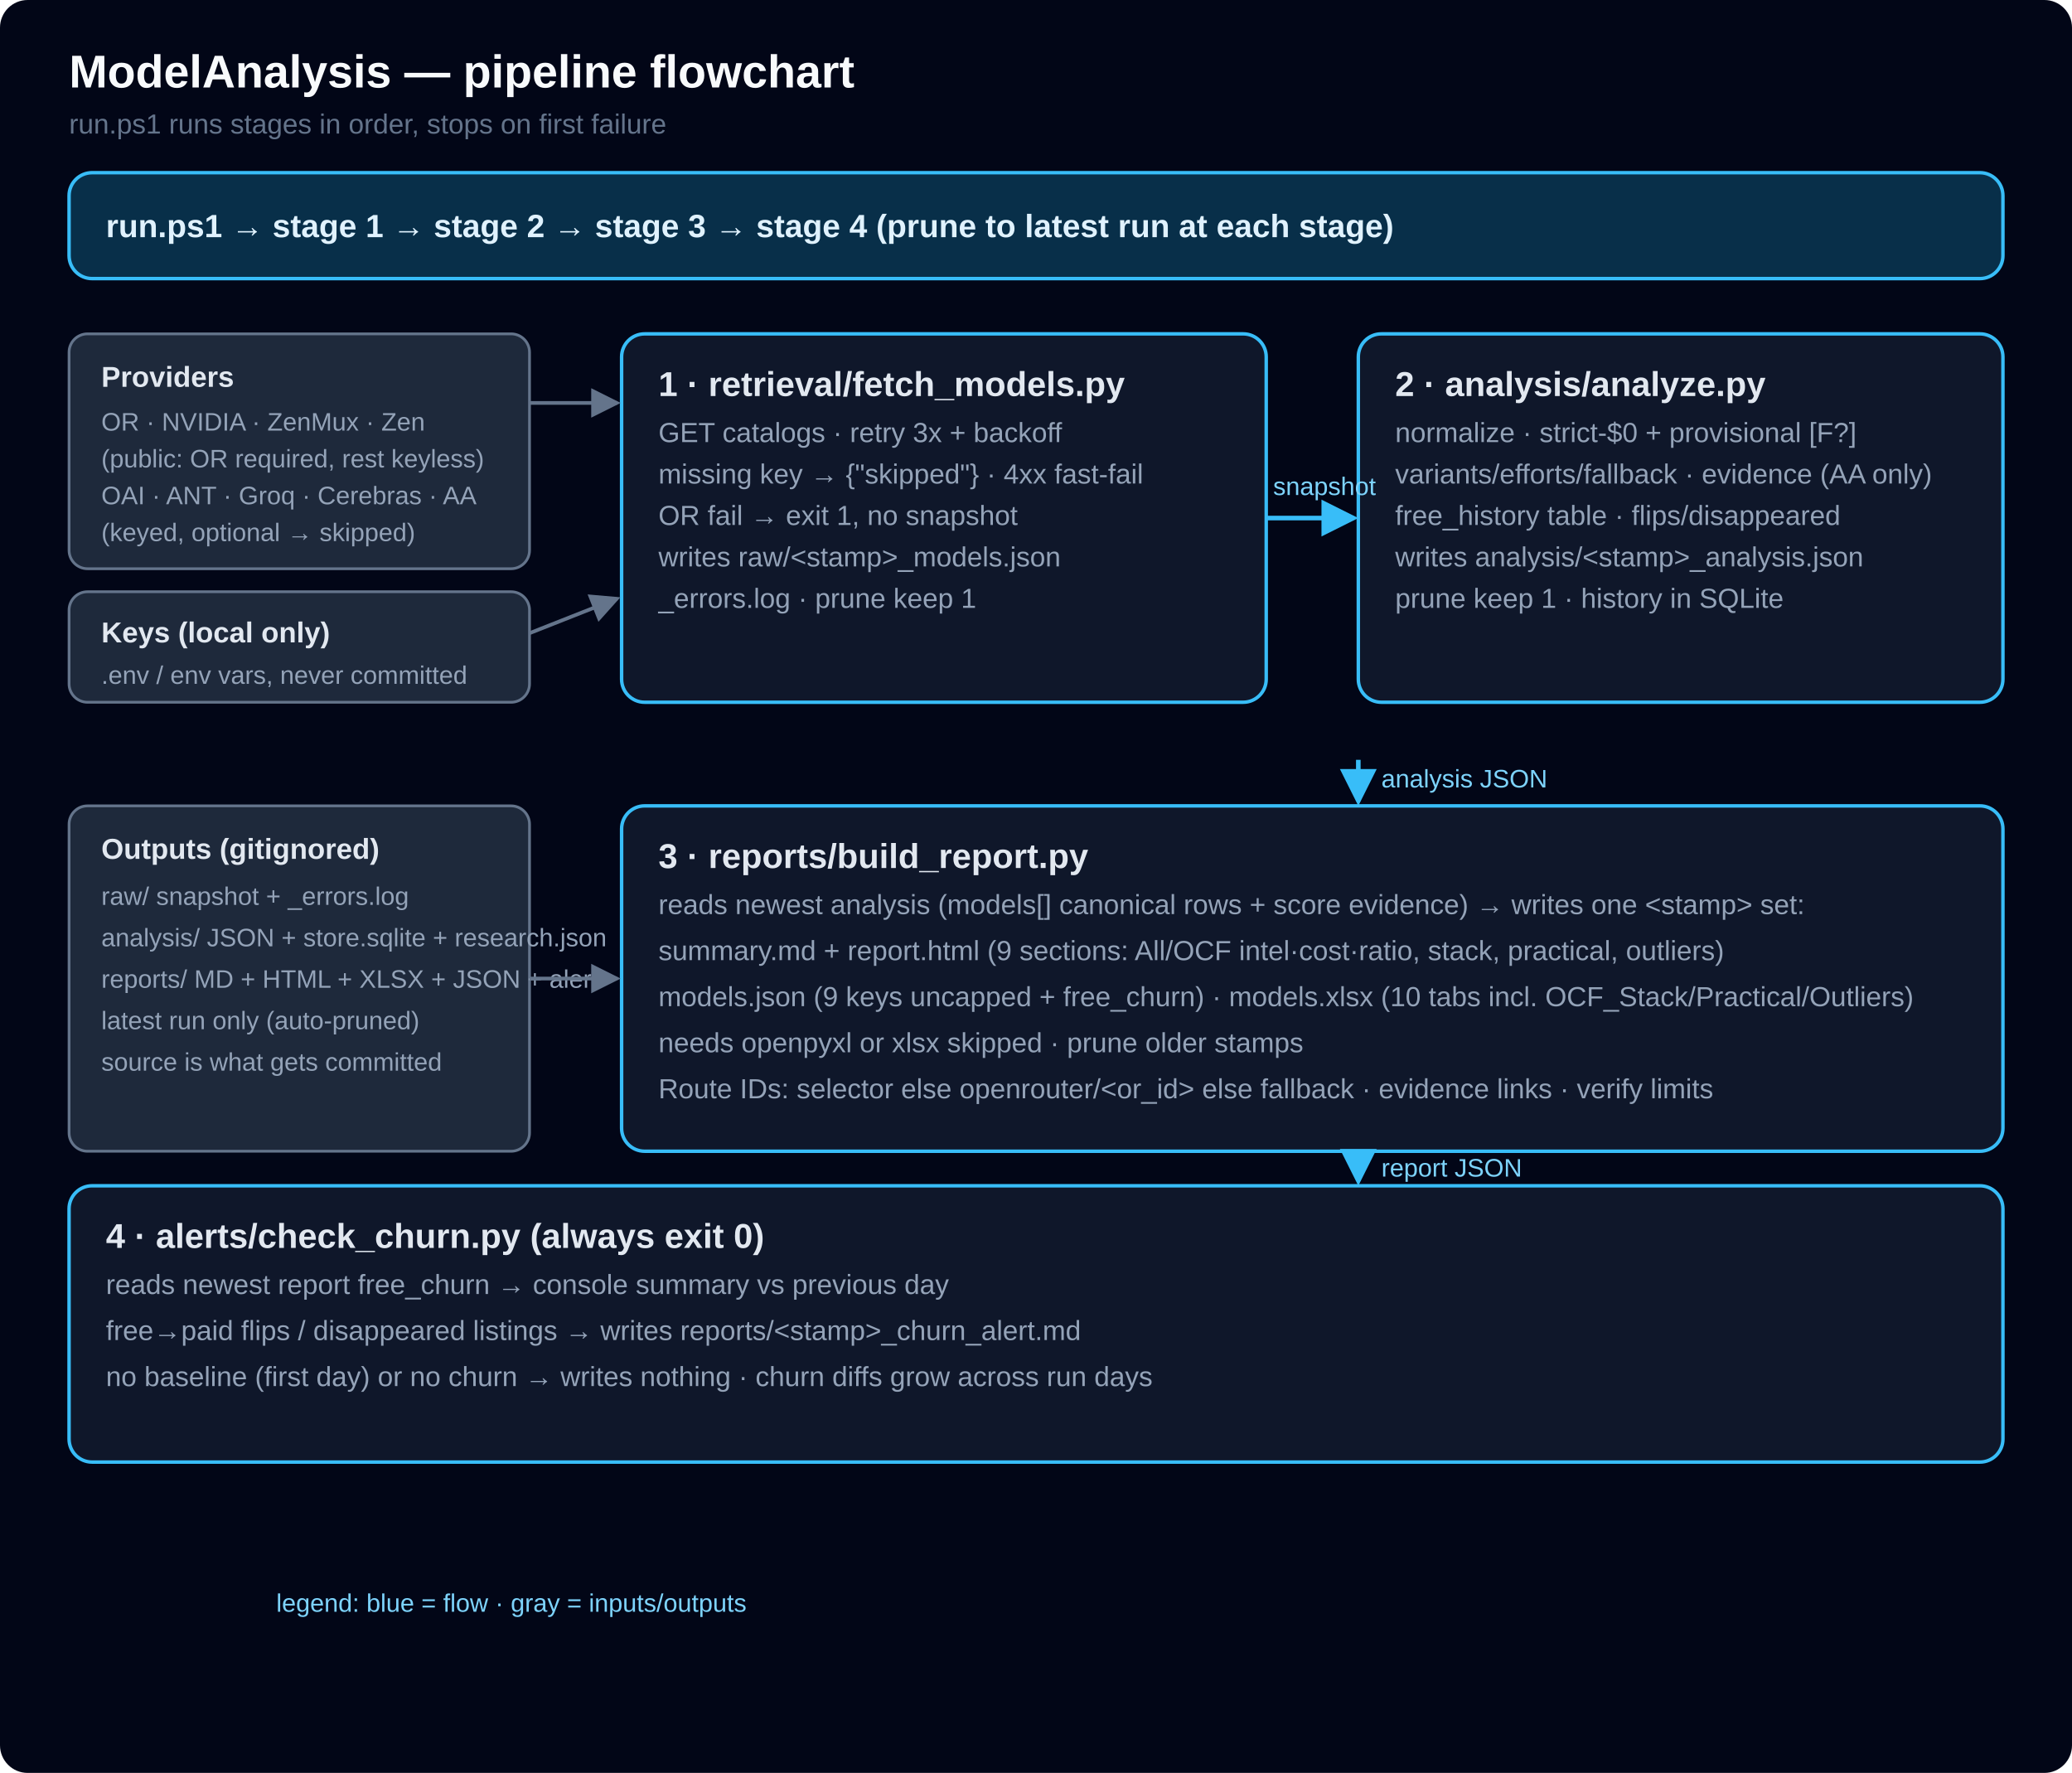
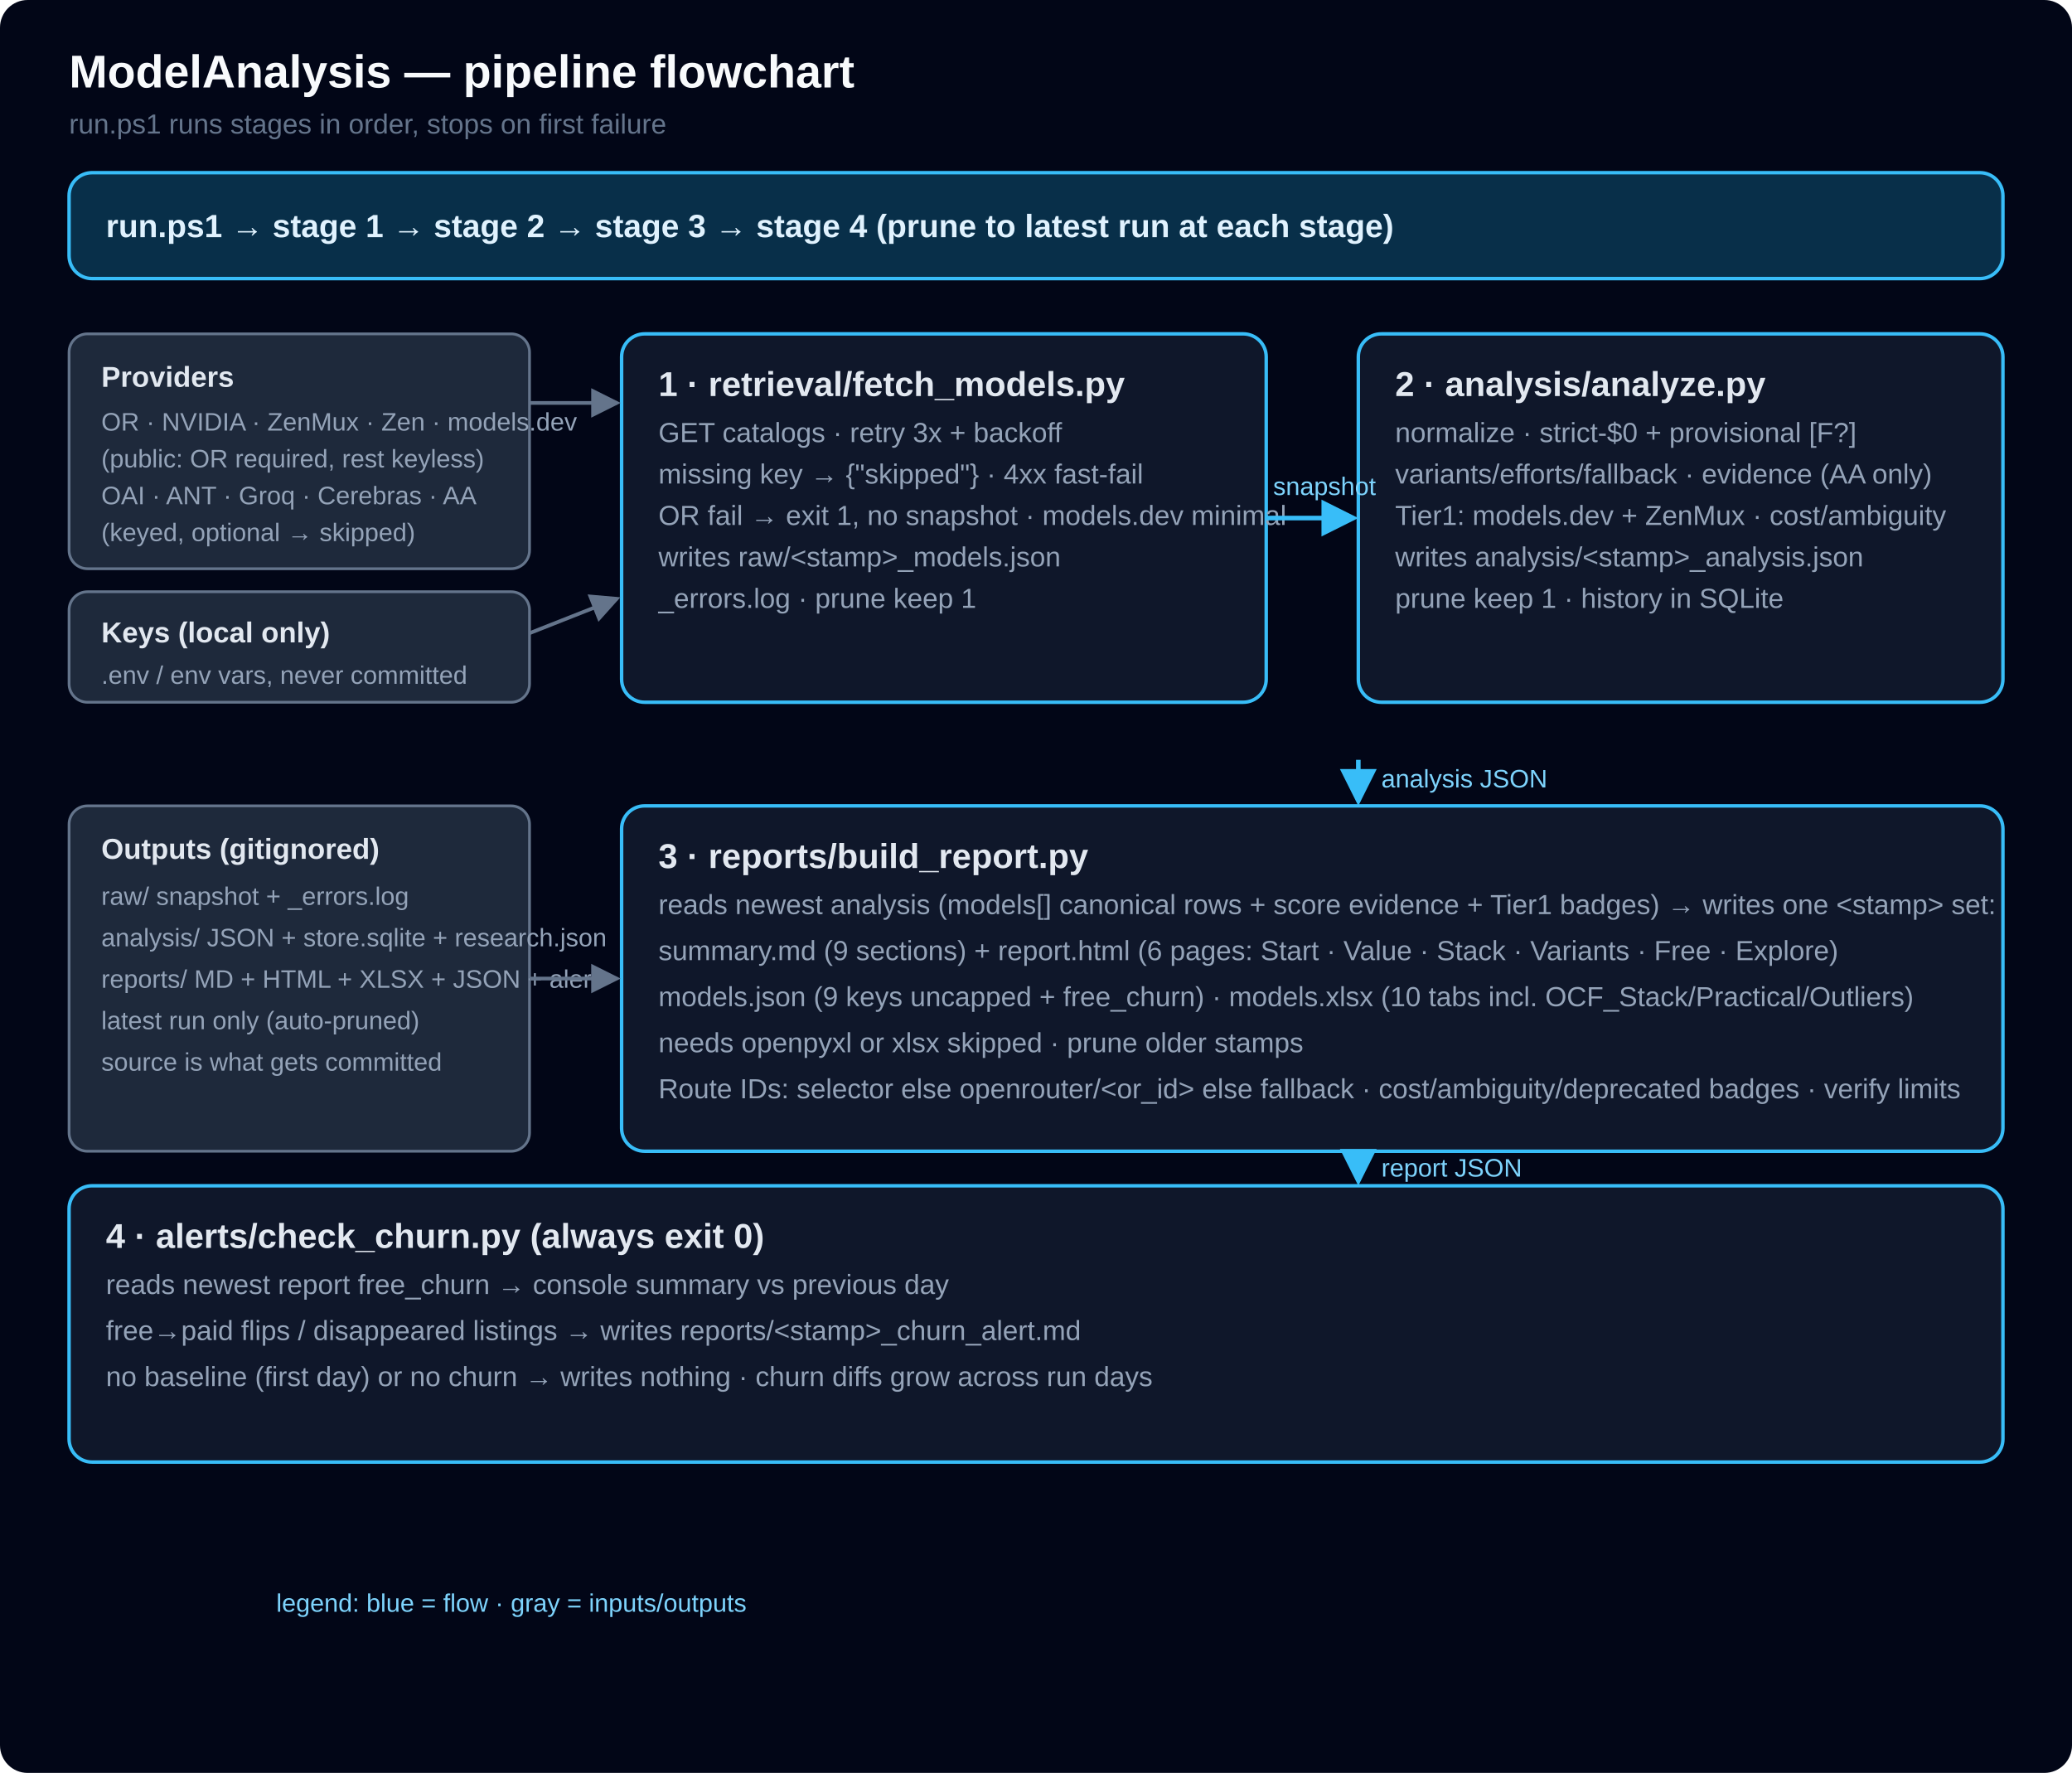
<svg xmlns="http://www.w3.org/2000/svg" width="900" height="770" font-family="Segoe UI, Arial, sans-serif">
  <style>
    .box { fill: #0f172a; stroke: #38bdf8; stroke-width: 1.5; rx: 10; }
    .title { fill: #e2e8f0; font-size: 15px; font-weight: 700; }
    .sub { fill: #94a3b8; font-size: 12px; }
    .file { fill: #1e293b; stroke: #64748b; stroke-width: 1.2; rx: 8; }
    .file-t { fill: #e2e8f0; font-size: 12.5px; font-weight: 600; }
    .file-s { fill: #94a3b8; font-size: 11px; }
    .arrow { stroke: #38bdf8; stroke-width: 2; fill: none; marker-end: url(#ah); }
    .arrow-dim { stroke: #64748b; stroke-width: 1.6; fill: none; marker-end: url(#ah2); }
    .label { fill: #7dd3fc; font-size: 11px; }
  </style>
  <defs>
    <marker id="ah" markerWidth="8" markerHeight="8" refX="7" refY="4" orient="auto">
      <path d="M0,0 L8,4 L0,8 z" fill="#38bdf8" />
    </marker>
    <marker id="ah2" markerWidth="8" markerHeight="8" refX="7" refY="4" orient="auto">
      <path d="M0,0 L8,4 L0,8 z" fill="#64748b" />
    </marker>
  </defs>
  <rect width="900" height="770" fill="#020617" rx="12" />
  <text x="30" y="38" fill="#f8fafc" font-size="20" font-weight="800">ModelAnalysis — pipeline flowchart</text>
  <text x="30" y="58" fill="#64748b" font-size="12">run.ps1 runs stages in order, stops on first failure</text>
  <rect x="30" y="75" width="840" height="46" rx="10" fill="#082f49" stroke="#38bdf8" stroke-width="1.5" />
  <text x="46" y="103" fill="#e0f2fe" font-size="14" font-weight="700">run.ps1  →  stage 1 → stage 2 → stage 3 → stage 4  (prune to latest run at each stage)</text>
  <rect class="file" x="30" y="145" width="200" height="102" />
  <text class="file-t" x="44" y="168">Providers</text>
-   <text class="file-s" x="44" y="187">OR · NVIDIA · ZenMux · Zen</text>
+   <text class="file-s" x="44" y="187">OR · NVIDIA · ZenMux · Zen · models.dev</text>
  <text class="file-s" x="44" y="203">(public: OR required, rest keyless)</text>
  <text class="file-s" x="44" y="219">OAI · ANT · Groq · Cerebras · AA</text>
  <text class="file-s" x="44" y="235">(keyed, optional → skipped)</text>
  <rect class="file" x="30" y="257" width="200" height="48" />
  <text class="file-t" x="44" y="279">Keys (local only)</text>
  <text class="file-s" x="44" y="297">.env / env vars, never committed</text>
  <rect class="box" x="270" y="145" width="280" height="160" />
  <text class="title" x="286" y="172">1 · retrieval/fetch_models.py</text>
  <text class="sub" x="286" y="192">GET catalogs · retry 3x + backoff</text>
  <text class="sub" x="286" y="210">missing key → {"skipped"} · 4xx fast-fail</text>
-   <text class="sub" x="286" y="228">OR fail → exit 1, no snapshot</text>
+   <text class="sub" x="286" y="228">OR fail → exit 1, no snapshot · models.dev minimal</text>
  <text class="sub" x="286" y="246">writes raw/&lt;stamp&gt;_models.json</text>
  <text class="sub" x="286" y="264">_errors.log · prune keep 1</text>
  <rect class="box" x="590" y="145" width="280" height="160" />
  <text class="title" x="606" y="172">2 · analysis/analyze.py</text>
  <text class="sub" x="606" y="192">normalize · strict-$0 + provisional [F?]</text>
  <text class="sub" x="606" y="210">variants/efforts/fallback · evidence (AA only)</text>
-   <text class="sub" x="606" y="228">free_history table · flips/disappeared</text>
+   <text class="sub" x="606" y="228">Tier1: models.dev + ZenMux · cost/ambiguity</text>
  <text class="sub" x="606" y="246">writes analysis/&lt;stamp&gt;_analysis.json</text>
  <text class="sub" x="606" y="264">prune keep 1 · history in SQLite</text>
  <rect class="box" x="270" y="350" width="600" height="150" />
  <text class="title" x="286" y="377">3 · reports/build_report.py</text>
-   <text class="sub" x="286" y="397">reads newest analysis (models[] canonical rows + score evidence) → writes one &lt;stamp&gt; set:</text>
-   <text class="sub" x="286" y="417">summary.md + report.html (9 sections: All/OCF intel·cost·ratio, stack, practical, outliers)</text>
+   <text class="sub" x="286" y="397">reads newest analysis (models[] canonical rows + score evidence + Tier1 badges) → writes one &lt;stamp&gt; set:</text>
+   <text class="sub" x="286" y="417">summary.md (9 sections) + report.html (6 pages: Start · Value · Stack · Variants · Free · Explore)</text>
  <text class="sub" x="286" y="437">models.json (9 keys uncapped + free_churn) · models.xlsx (10 tabs incl. OCF_Stack/Practical/Outliers)</text>
  <text class="sub" x="286" y="457">needs openpyxl or xlsx skipped · prune older stamps</text>
-   <text class="sub" x="286" y="477">Route IDs: selector else openrouter/&lt;or_id&gt; else fallback · evidence links · verify limits</text>
+   <text class="sub" x="286" y="477">Route IDs: selector else openrouter/&lt;or_id&gt; else fallback · cost/ambiguity/deprecated badges · verify limits</text>
  <rect class="file" x="30" y="350" width="200" height="150" />
  <text class="file-t" x="44" y="373">Outputs (gitignored)</text>
  <text class="file-s" x="44" y="393">raw/ snapshot + _errors.log</text>
  <text class="file-s" x="44" y="411">analysis/ JSON + store.sqlite + research.json</text>
  <text class="file-s" x="44" y="429">reports/ MD + HTML + XLSX + JSON + alert</text>
  <text class="file-s" x="44" y="447">latest run only (auto-pruned)</text>
  <text class="file-s" x="44" y="465">source is what gets committed</text>
  <rect class="box" x="30" y="515" width="840" height="120" />
  <text class="title" x="46" y="542">4 · alerts/check_churn.py (always exit 0)</text>
  <text class="sub" x="46" y="562">reads newest report free_churn → console summary vs previous day</text>
  <text class="sub" x="46" y="582">free→paid flips / disappeared listings → writes reports/&lt;stamp&gt;_churn_alert.md</text>
  <text class="sub" x="46" y="602">no baseline (first day) or no churn → writes nothing · churn diffs grow across run days</text>
  <line class="arrow-dim" x1="230" y1="175" x2="268" y2="175" />
  <line class="arrow-dim" x1="230" y1="275" x2="268" y2="260" />
  <line class="arrow" x1="550" y1="225" x2="588" y2="225" />
  <text class="label" x="553" y="215">snapshot</text>
  <line class="arrow" x1="590" y1="330" x2="590" y2="348" />
  <text class="label" x="600" y="342">analysis JSON</text>
  <line class="arrow-dim" x1="230" y1="425" x2="268" y2="425" />
  <line class="arrow" x1="590" y1="500" x2="590" y2="513" />
  <text class="label" x="600" y="511">report JSON</text>
  <text class="label" x="120" y="700" fill="#64748b">legend: blue = flow · gray = inputs/outputs</text>
</svg>
